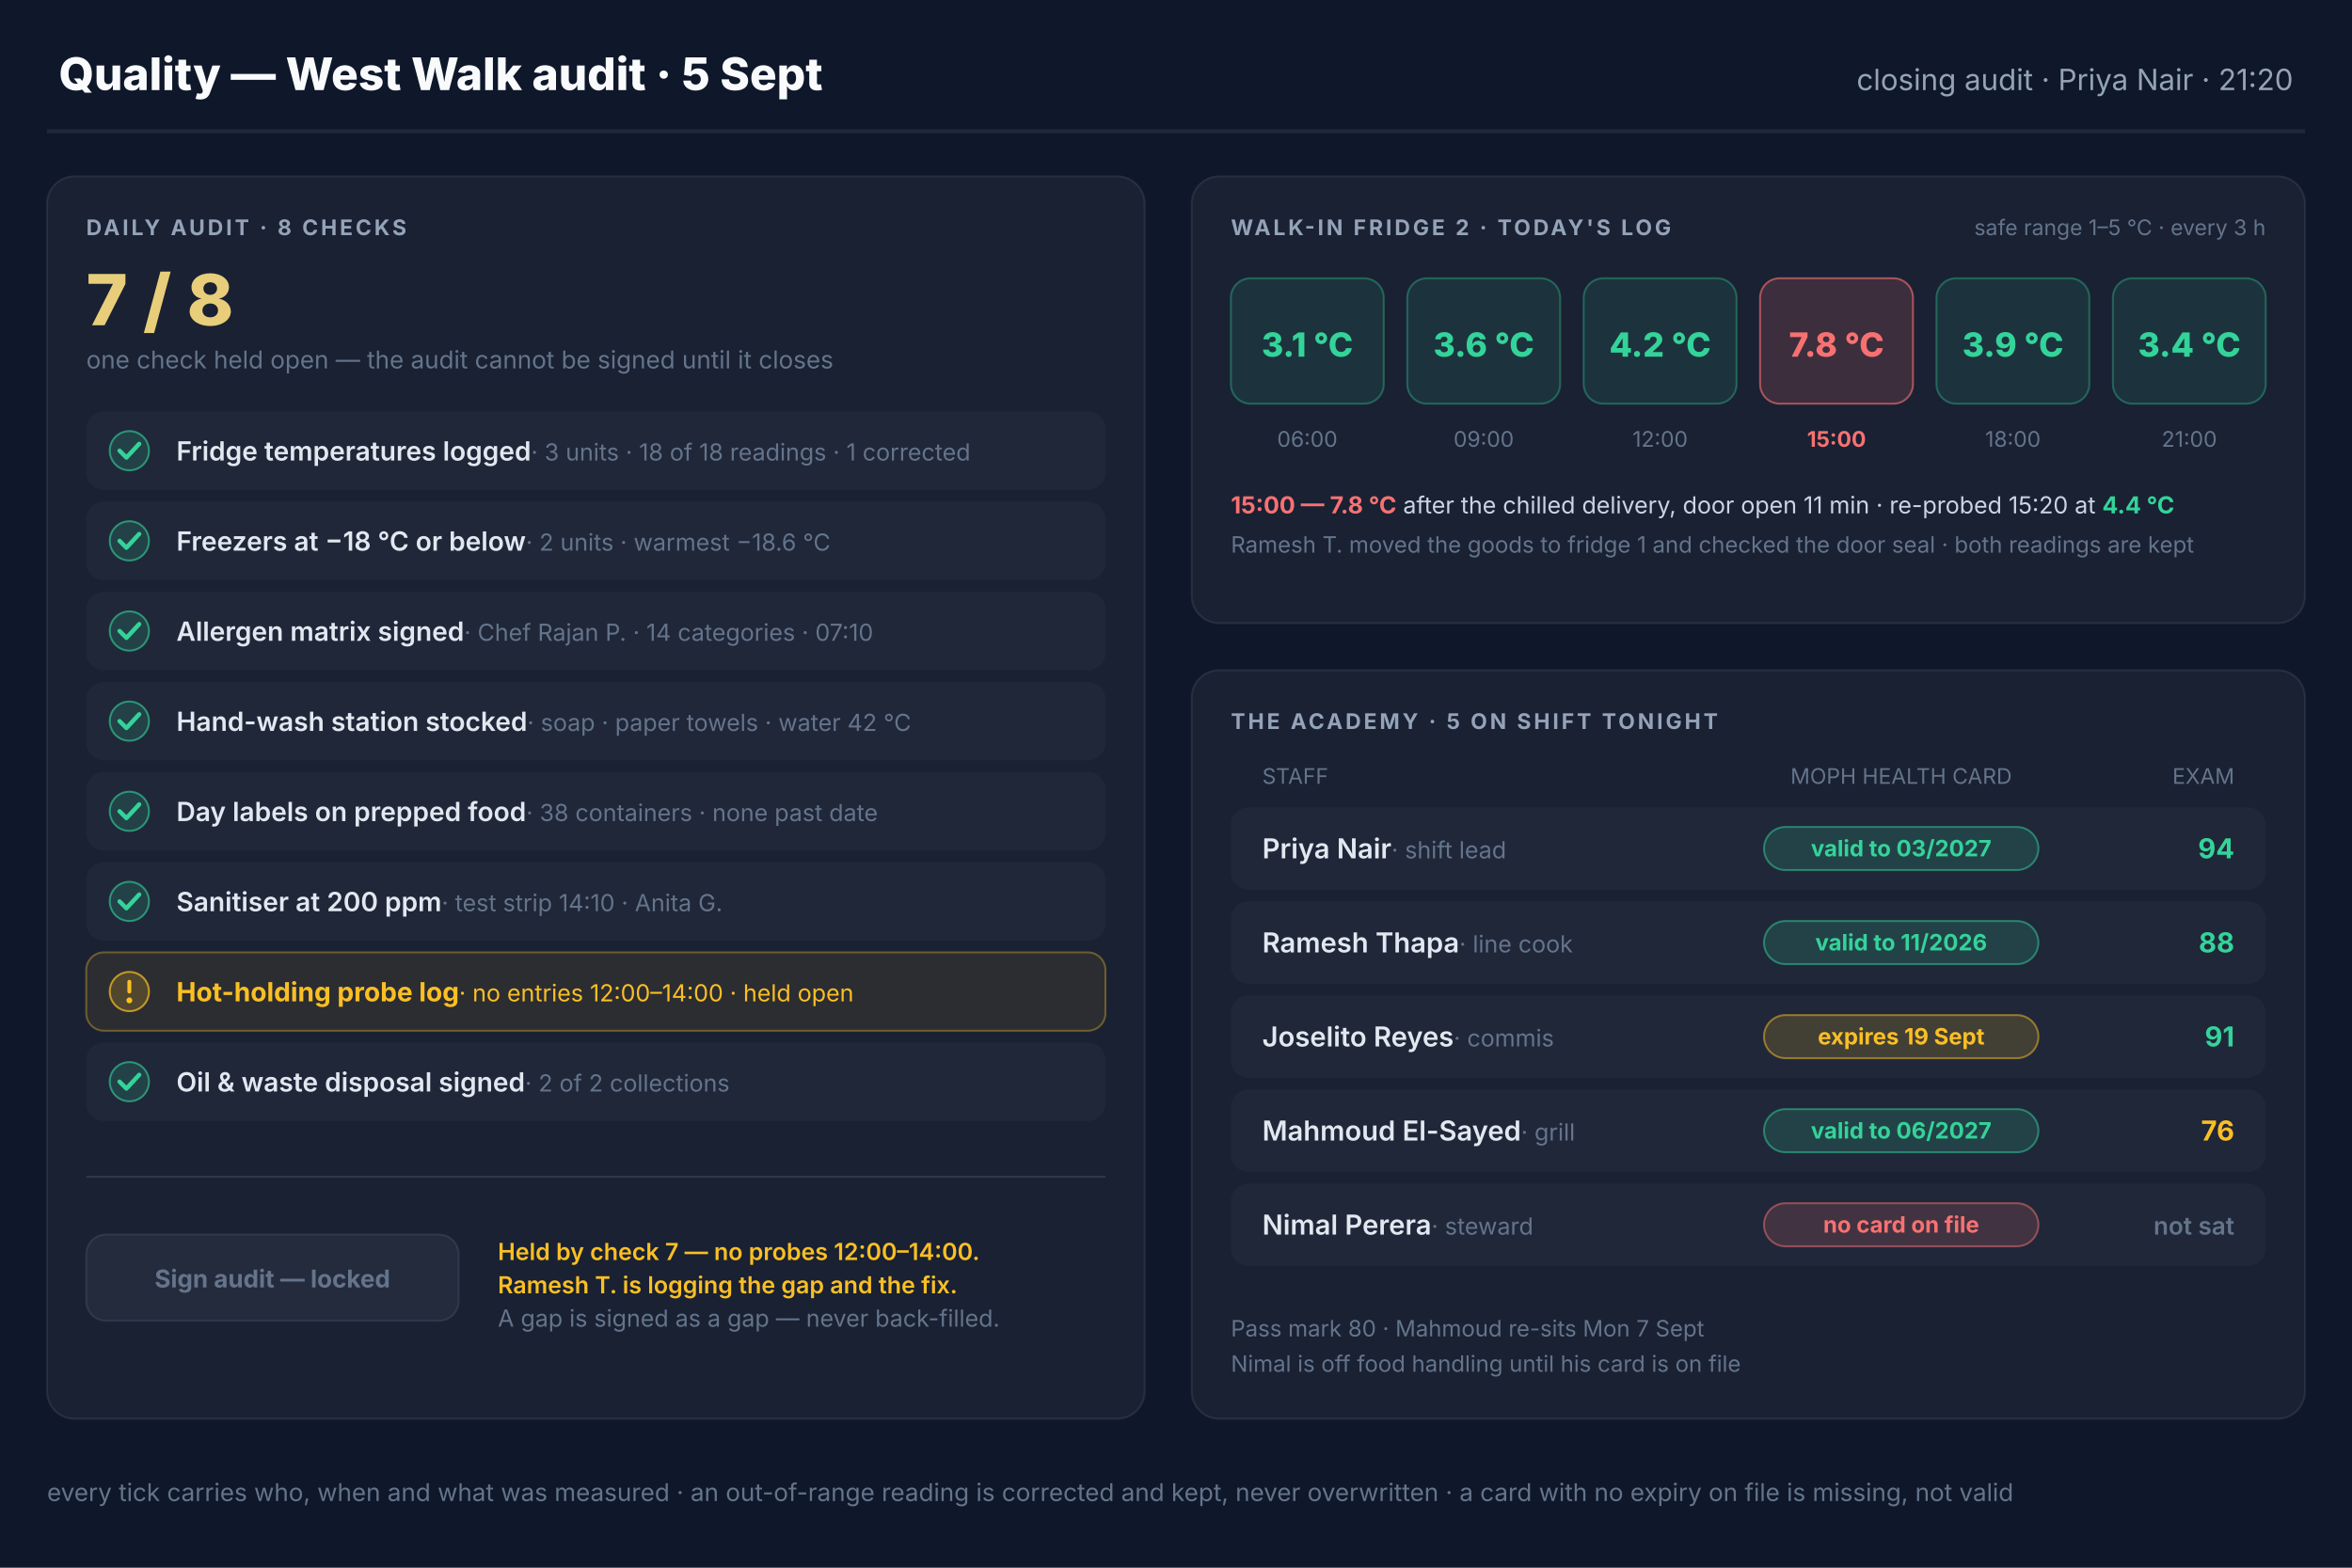
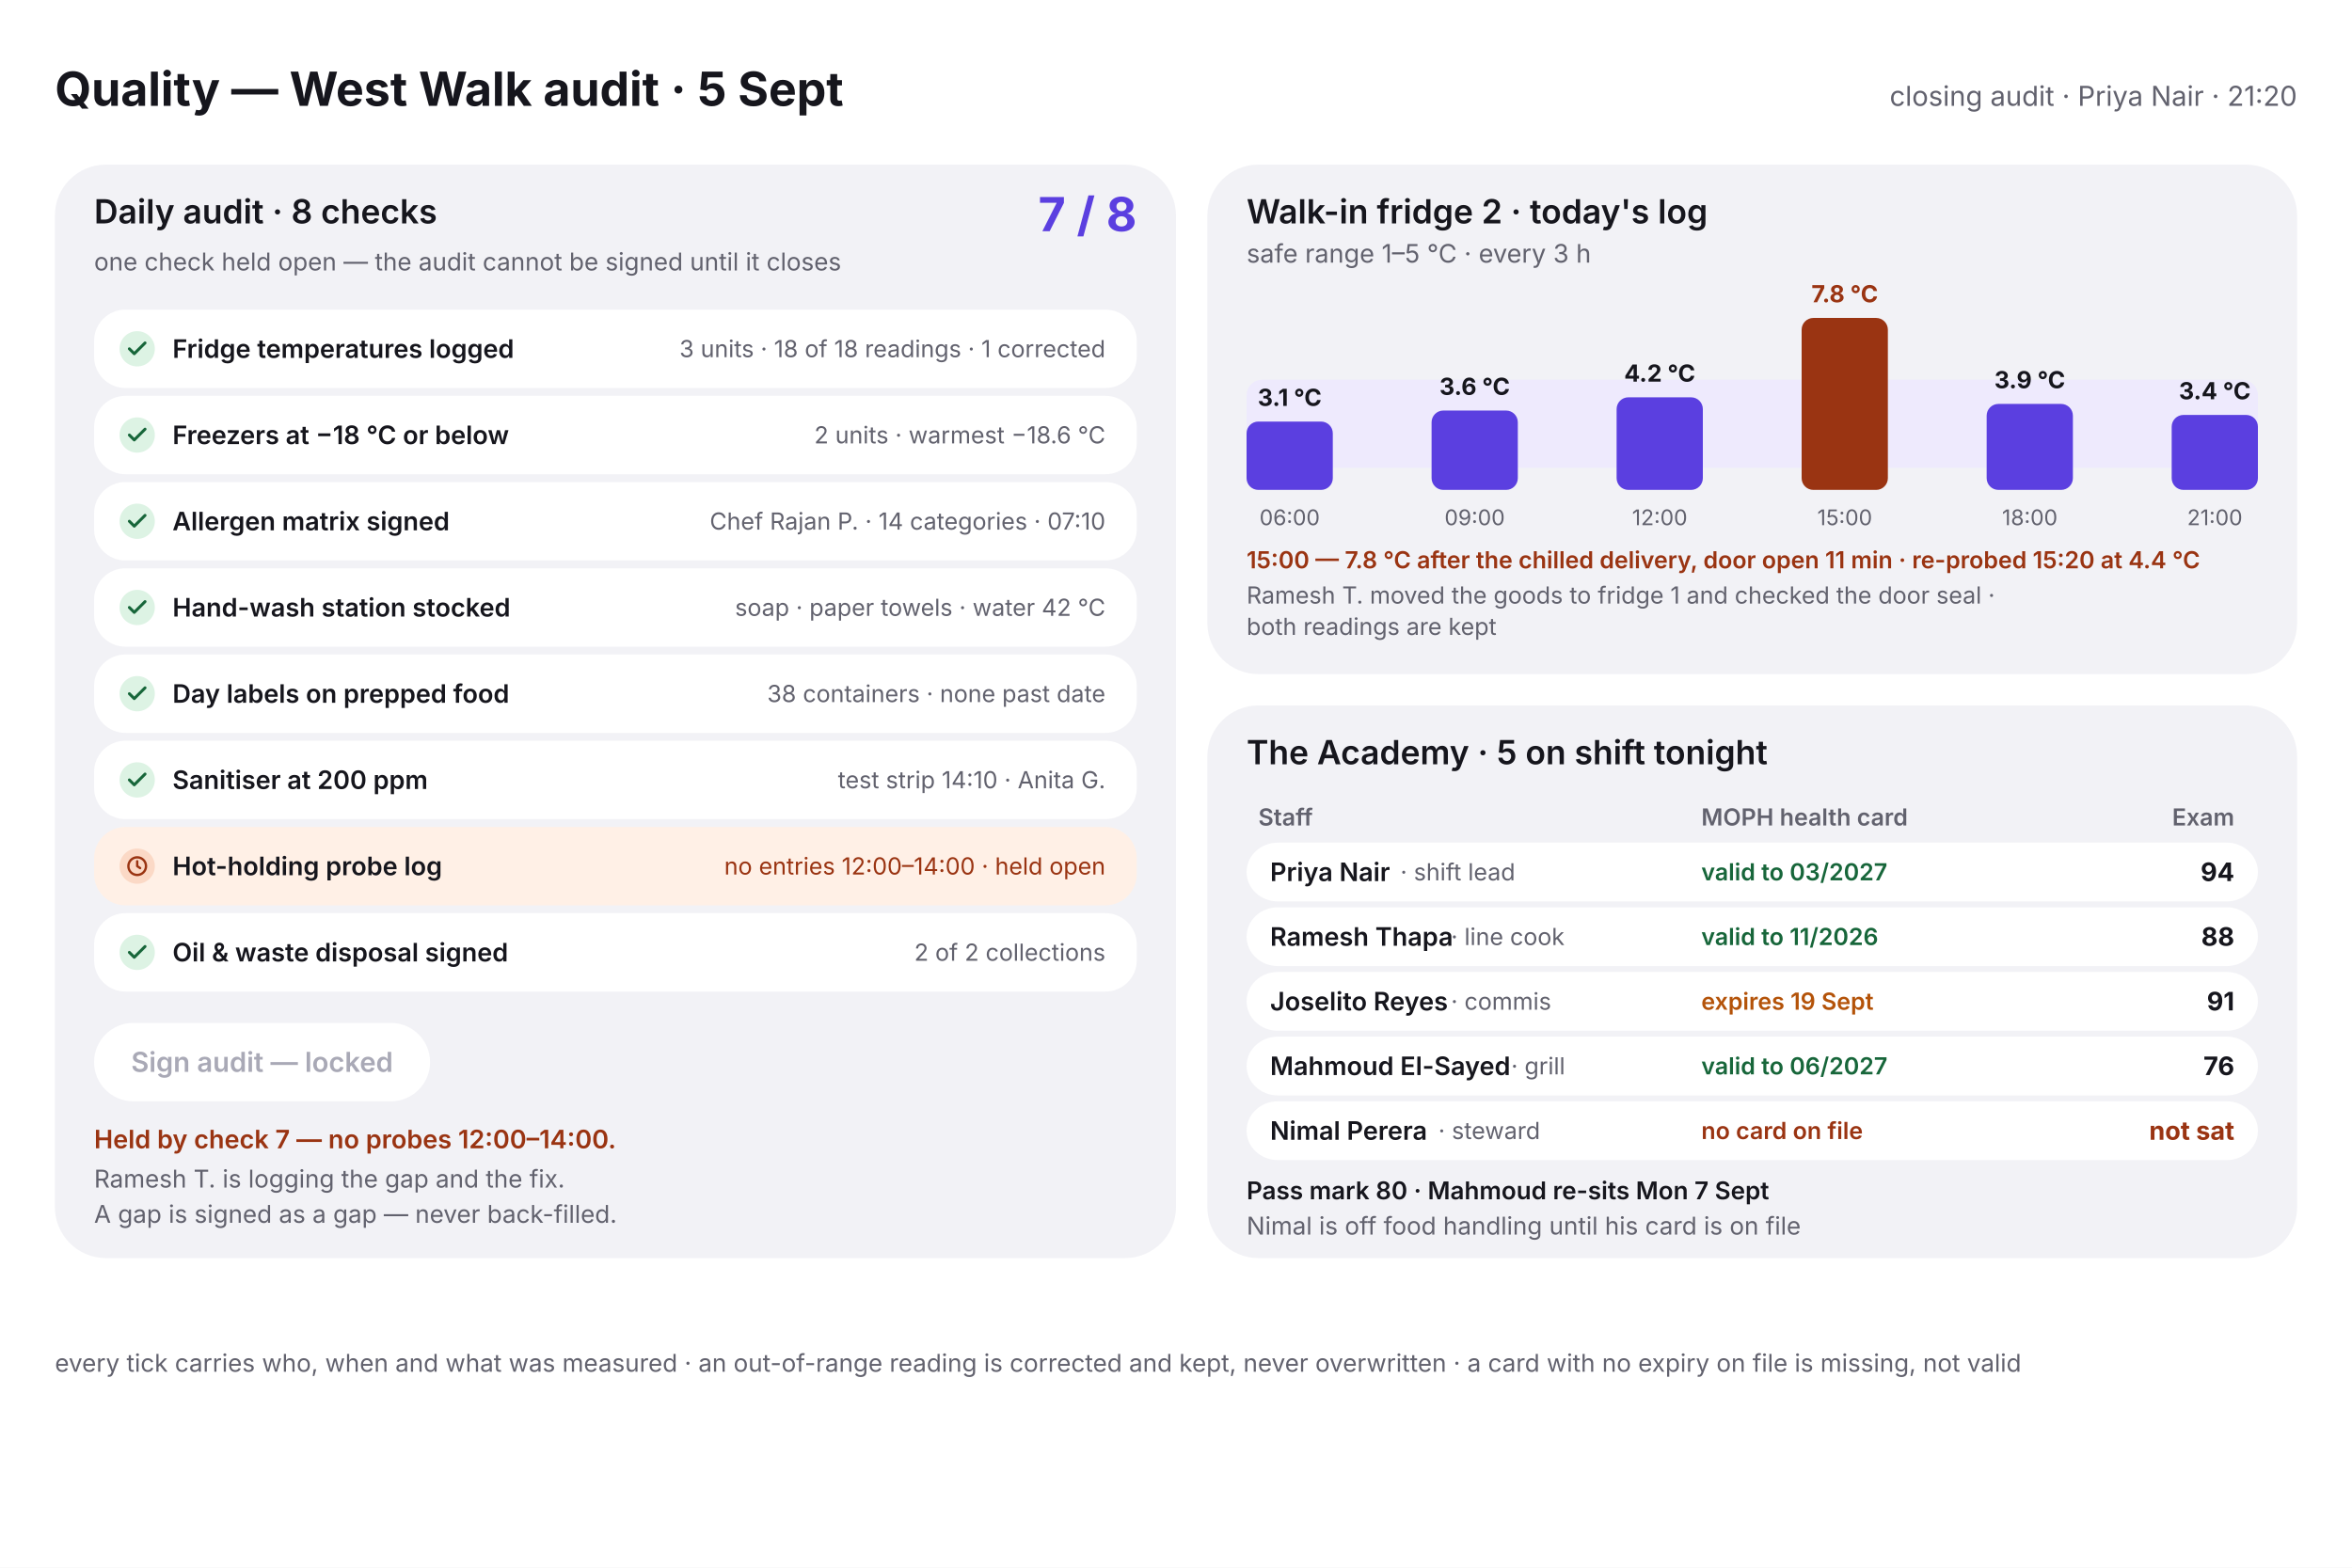
- <svg xmlns="http://www.w3.org/2000/svg" viewBox="0 0 1200 800" width="1200" height="800" font-family="Inter, system-ui, -apple-system, Segoe UI, sans-serif">
-   <rect width="1200" height="800" fill="#0F172A" />
-   <text x="30" y="46" font-size="23" font-weight="800" fill="#F8FAFC">Quality — West Walk audit · 5 Sept</text>
-   <text x="1170" y="46" font-size="15" fill="#94A3B8" text-anchor="end">closing audit · Priya Nair · 21:20</text>
-   <rect x="24" y="66" width="1152" height="2" fill="#1E293B" />
-   <rect x="24" y="90" width="560" height="634" rx="14" fill="rgba(255,255,255,0.045)" stroke="rgba(255,255,255,0.08)" />
-   <text x="44" y="120" font-size="11" font-weight="700" fill="#94A3B8" letter-spacing="1.4">DAILY AUDIT · 8 CHECKS</text>
-   <text x="44" y="166" font-size="36" font-weight="800" fill="#E8CE7A">7 / 8</text>
-   <text x="44" y="188" font-size="12.5" fill="#64748B">one check held open — the audit cannot be signed until it closes</text>
-   <rect x="44" y="210" width="520" height="40" rx="9" fill="rgba(255,255,255,0.03)" />
-   <circle cx="66" cy="230" r="10" fill="#34D399" fill-opacity="0.16" stroke="#34D399" stroke-opacity="0.6" />
-   <path d="M61 230l3.5 3.5 6.5-7" fill="none" stroke="#34D399" stroke-width="2.2" stroke-linecap="round" stroke-linejoin="round" />
-   <text x="90" y="235" font-size="13.5" font-weight="600" fill="#E2E8F0">Fridge temperatures logged<tspan font-size="12" font-weight="400" fill="#64748B"> · 3 units · 18 of 18 readings · 1 corrected</tspan>
-   </text>
-   <rect x="44" y="256" width="520" height="40" rx="9" fill="rgba(255,255,255,0.03)" />
-   <circle cx="66" cy="276" r="10" fill="#34D399" fill-opacity="0.16" stroke="#34D399" stroke-opacity="0.6" />
-   <path d="M61 276l3.5 3.5 6.5-7" fill="none" stroke="#34D399" stroke-width="2.2" stroke-linecap="round" stroke-linejoin="round" />
-   <text x="90" y="281" font-size="13.5" font-weight="600" fill="#E2E8F0">Freezers at −18 °C or below<tspan font-size="12" font-weight="400" fill="#64748B"> · 2 units · warmest −18.6 °C</tspan>
-   </text>
-   <rect x="44" y="302" width="520" height="40" rx="9" fill="rgba(255,255,255,0.03)" />
-   <circle cx="66" cy="322" r="10" fill="#34D399" fill-opacity="0.16" stroke="#34D399" stroke-opacity="0.6" />
-   <path d="M61 322l3.5 3.5 6.5-7" fill="none" stroke="#34D399" stroke-width="2.2" stroke-linecap="round" stroke-linejoin="round" />
-   <text x="90" y="327" font-size="13.5" font-weight="600" fill="#E2E8F0">Allergen matrix signed<tspan font-size="12" font-weight="400" fill="#64748B"> · Chef Rajan P. · 14 categories · 07:10</tspan>
-   </text>
-   <rect x="44" y="348" width="520" height="40" rx="9" fill="rgba(255,255,255,0.03)" />
-   <circle cx="66" cy="368" r="10" fill="#34D399" fill-opacity="0.16" stroke="#34D399" stroke-opacity="0.6" />
-   <path d="M61 368l3.5 3.5 6.5-7" fill="none" stroke="#34D399" stroke-width="2.2" stroke-linecap="round" stroke-linejoin="round" />
-   <text x="90" y="373" font-size="13.5" font-weight="600" fill="#E2E8F0">Hand-wash station stocked<tspan font-size="12" font-weight="400" fill="#64748B"> · soap · paper towels · water 42 °C</tspan>
-   </text>
-   <rect x="44" y="394" width="520" height="40" rx="9" fill="rgba(255,255,255,0.03)" />
-   <circle cx="66" cy="414" r="10" fill="#34D399" fill-opacity="0.16" stroke="#34D399" stroke-opacity="0.6" />
-   <path d="M61 414l3.5 3.5 6.5-7" fill="none" stroke="#34D399" stroke-width="2.2" stroke-linecap="round" stroke-linejoin="round" />
-   <text x="90" y="419" font-size="13.5" font-weight="600" fill="#E2E8F0">Day labels on prepped food<tspan font-size="12" font-weight="400" fill="#64748B"> · 38 containers · none past date</tspan>
-   </text>
-   <rect x="44" y="440" width="520" height="40" rx="9" fill="rgba(255,255,255,0.03)" />
-   <circle cx="66" cy="460" r="10" fill="#34D399" fill-opacity="0.16" stroke="#34D399" stroke-opacity="0.6" />
-   <path d="M61 460l3.5 3.5 6.5-7" fill="none" stroke="#34D399" stroke-width="2.2" stroke-linecap="round" stroke-linejoin="round" />
-   <text x="90" y="465" font-size="13.5" font-weight="600" fill="#E2E8F0">Sanitiser at 200 ppm<tspan font-size="12" font-weight="400" fill="#64748B"> · test strip 14:10 · Anita G.</tspan>
-   </text>
-   <rect x="44" y="486" width="520" height="40" rx="9" fill="#FBBF24" fill-opacity="0.08" stroke="#FBBF24" stroke-opacity="0.35" />
-   <circle cx="66" cy="506" r="10" fill="#FBBF24" fill-opacity="0.18" stroke="#FBBF24" stroke-opacity="0.7" />
-   <rect x="65" y="500" width="2" height="7" rx="1" fill="#FBBF24" />
-   <circle cx="66" cy="510.5" r="1.5" fill="#FBBF24" />
-   <text x="90" y="511" font-size="13.5" font-weight="700" fill="#FBBF24">Hot-holding probe log<tspan font-size="12" font-weight="400"> · no entries 12:00–14:00 · held open</tspan>
-   </text>
-   <rect x="44" y="532" width="520" height="40" rx="9" fill="rgba(255,255,255,0.03)" />
-   <circle cx="66" cy="552" r="10" fill="#34D399" fill-opacity="0.16" stroke="#34D399" stroke-opacity="0.6" />
-   <path d="M61 552l3.5 3.5 6.5-7" fill="none" stroke="#34D399" stroke-width="2.2" stroke-linecap="round" stroke-linejoin="round" />
-   <text x="90" y="557" font-size="13.5" font-weight="600" fill="#E2E8F0">Oil &amp; waste disposal signed<tspan font-size="12" font-weight="400" fill="#64748B"> · 2 of 2 collections</tspan>
-   </text>
-   <rect x="44" y="600" width="520" height="1" fill="rgba(255,255,255,0.1)" />
-   <rect x="44" y="630" width="190" height="44" rx="10" fill="rgba(255,255,255,0.05)" stroke="rgba(255,255,255,0.08)" />
-   <text x="139" y="657" font-size="12.5" font-weight="700" fill="#64748B" text-anchor="middle">Sign audit — locked</text>
-   <text x="254" y="643" font-size="12" font-weight="600" fill="#FBBF24">Held by check 7 — no probes 12:00–14:00.<tspan x="254" dy="17">Ramesh T. is logging the gap and the fix.</tspan>
-     <tspan x="254" dy="17" font-weight="400" fill="#64748B">A gap is signed as a gap — never back-filled.</tspan>
-   </text>
-   <rect x="608" y="90" width="568" height="228" rx="14" fill="rgba(255,255,255,0.045)" stroke="rgba(255,255,255,0.08)" />
-   <text x="628" y="120" font-size="11" font-weight="700" fill="#94A3B8" letter-spacing="1.4">WALK-IN FRIDGE 2 · TODAY'S LOG</text>
-   <text x="1156" y="120" font-size="11" fill="#64748B" text-anchor="end">safe range 1–5 °C · every 3 h</text>
-   <rect x="628" y="142" width="78" height="64" rx="10" fill="#34D399" fill-opacity="0.1" stroke="#34D399" stroke-opacity="0.35" />
-   <text x="667" y="182" font-size="17" font-weight="800" fill="#34D399" text-anchor="middle">3.1 °C</text>
-   <text x="667" y="228" font-size="11" fill="#64748B" text-anchor="middle">06:00</text>
-   <rect x="718" y="142" width="78" height="64" rx="10" fill="#34D399" fill-opacity="0.1" stroke="#34D399" stroke-opacity="0.35" />
-   <text x="757" y="182" font-size="17" font-weight="800" fill="#34D399" text-anchor="middle">3.6 °C</text>
-   <text x="757" y="228" font-size="11" fill="#64748B" text-anchor="middle">09:00</text>
-   <rect x="808" y="142" width="78" height="64" rx="10" fill="#34D399" fill-opacity="0.1" stroke="#34D399" stroke-opacity="0.35" />
-   <text x="847" y="182" font-size="17" font-weight="800" fill="#34D399" text-anchor="middle">4.2 °C</text>
-   <text x="847" y="228" font-size="11" fill="#64748B" text-anchor="middle">12:00</text>
-   <rect x="898" y="142" width="78" height="64" rx="10" fill="#F87171" fill-opacity="0.16" stroke="#F87171" stroke-opacity="0.6" />
-   <text x="937" y="182" font-size="17" font-weight="800" fill="#F87171" text-anchor="middle">7.8 °C</text>
-   <text x="937" y="228" font-size="11" font-weight="700" fill="#F87171" text-anchor="middle">15:00</text>
-   <rect x="988" y="142" width="78" height="64" rx="10" fill="#34D399" fill-opacity="0.1" stroke="#34D399" stroke-opacity="0.35" />
-   <text x="1027" y="182" font-size="17" font-weight="800" fill="#34D399" text-anchor="middle">3.9 °C</text>
-   <text x="1027" y="228" font-size="11" fill="#64748B" text-anchor="middle">18:00</text>
-   <rect x="1078" y="142" width="78" height="64" rx="10" fill="#34D399" fill-opacity="0.1" stroke="#34D399" stroke-opacity="0.35" />
-   <text x="1117" y="182" font-size="17" font-weight="800" fill="#34D399" text-anchor="middle">3.4 °C</text>
-   <text x="1117" y="228" font-size="11" fill="#64748B" text-anchor="middle">21:00</text>
-   <text x="628" y="262" font-size="12" fill="#CBD5E1">
-     <tspan font-weight="700" fill="#F87171">15:00 — 7.8 °C</tspan> after the chilled delivery, door open 11 min · re-probed 15:20 at <tspan font-weight="700" fill="#34D399">4.4 °C</tspan>
-     <tspan x="628" dy="20" font-size="11.5" fill="#64748B">Ramesh T. moved the goods to fridge 1 and checked the door seal · both readings are kept</tspan>
-   </text>
-   <rect x="608" y="342" width="568" height="382" rx="14" fill="rgba(255,255,255,0.045)" stroke="rgba(255,255,255,0.08)" />
-   <text x="628" y="372" font-size="11" font-weight="700" fill="#94A3B8" letter-spacing="1.4">THE ACADEMY · 5 ON SHIFT TONIGHT</text>
-   <text x="644" y="400" font-size="11" fill="#64748B">STAFF</text>
-   <text x="970" y="400" font-size="11" fill="#64748B" text-anchor="middle">MOPH HEALTH CARD</text>
-   <text x="1140" y="400" font-size="11" fill="#64748B" text-anchor="end">EXAM</text>
-   <rect x="628" y="412" width="528" height="42" rx="9" fill="rgba(255,255,255,0.03)" />
-   <text x="644" y="438" font-size="14" font-weight="600" fill="#E2E8F0">Priya Nair<tspan font-size="12" font-weight="400" fill="#64748B"> · shift lead</tspan>
-   </text>
-   <rect x="900" y="422" width="140" height="22" rx="11" fill="#34D399" fill-opacity="0.16" stroke="#34D399" stroke-opacity="0.5" />
-   <text x="970" y="437" font-size="11.5" font-weight="700" fill="#34D399" text-anchor="middle">valid to 03/2027</text>
-   <text x="1140" y="438" font-size="14" font-weight="700" fill="#34D399" text-anchor="end">94</text>
-   <rect x="628" y="460" width="528" height="42" rx="9" fill="rgba(255,255,255,0.03)" />
-   <text x="644" y="486" font-size="14" font-weight="600" fill="#E2E8F0">Ramesh Thapa<tspan font-size="12" font-weight="400" fill="#64748B"> · line cook</tspan>
-   </text>
-   <rect x="900" y="470" width="140" height="22" rx="11" fill="#34D399" fill-opacity="0.16" stroke="#34D399" stroke-opacity="0.5" />
-   <text x="970" y="485" font-size="11.5" font-weight="700" fill="#34D399" text-anchor="middle">valid to 11/2026</text>
-   <text x="1140" y="486" font-size="14" font-weight="700" fill="#34D399" text-anchor="end">88</text>
-   <rect x="628" y="508" width="528" height="42" rx="9" fill="rgba(255,255,255,0.03)" />
-   <text x="644" y="534" font-size="14" font-weight="600" fill="#E2E8F0">Joselito Reyes<tspan font-size="12" font-weight="400" fill="#64748B"> · commis</tspan>
-   </text>
-   <rect x="900" y="518" width="140" height="22" rx="11" fill="#FBBF24" fill-opacity="0.16" stroke="#FBBF24" stroke-opacity="0.5" />
-   <text x="970" y="533" font-size="11.5" font-weight="700" fill="#FBBF24" text-anchor="middle">expires 19 Sept</text>
-   <text x="1140" y="534" font-size="14" font-weight="700" fill="#34D399" text-anchor="end">91</text>
-   <rect x="628" y="556" width="528" height="42" rx="9" fill="rgba(255,255,255,0.03)" />
-   <text x="644" y="582" font-size="14" font-weight="600" fill="#E2E8F0">Mahmoud El-Sayed<tspan font-size="12" font-weight="400" fill="#64748B"> · grill</tspan>
-   </text>
-   <rect x="900" y="566" width="140" height="22" rx="11" fill="#34D399" fill-opacity="0.16" stroke="#34D399" stroke-opacity="0.5" />
-   <text x="970" y="581" font-size="11.5" font-weight="700" fill="#34D399" text-anchor="middle">valid to 06/2027</text>
-   <text x="1140" y="582" font-size="14" font-weight="700" fill="#FBBF24" text-anchor="end">76</text>
-   <rect x="628" y="604" width="528" height="42" rx="9" fill="rgba(255,255,255,0.03)" />
-   <text x="644" y="630" font-size="14" font-weight="600" fill="#E2E8F0">Nimal Perera<tspan font-size="12" font-weight="400" fill="#64748B"> · steward</tspan>
-   </text>
-   <rect x="900" y="614" width="140" height="22" rx="11" fill="#F87171" fill-opacity="0.16" stroke="#F87171" stroke-opacity="0.5" />
-   <text x="970" y="629" font-size="11.5" font-weight="700" fill="#F87171" text-anchor="middle">no card on file</text>
-   <text x="1140" y="630" font-size="12.5" font-weight="600" fill="#64748B" text-anchor="end">not sat</text>
-   <text x="628" y="682" font-size="11.5" fill="#64748B">Pass mark 80 · Mahmoud re-sits Mon 7 Sept<tspan x="628" dy="18">Nimal is off food handling until his card is on file</tspan>
-   </text>
-   <text x="24" y="766" font-size="12.5" fill="#64748B">every tick carries who, when and what was measured  ·  an out-of-range reading is corrected and kept, never overwritten  ·  a card with no expiry on file is missing, not valid</text>
+ <svg xmlns="http://www.w3.org/2000/svg" viewBox="0 0 1200 800" width="1200" height="800" font-family="-apple-system, BlinkMacSystemFont, &quot;SF Pro Text&quot;, &quot;Helvetica Neue&quot;, sans-serif" font-variant-numeric="tabular-nums">
+   <rect x="0" y="0" width="1200" height="800" fill="#FFFFFF" />
+   <text x="28" y="54" font-size="24" font-weight="700" fill="#16161D">Quality — West Walk audit · 5 Sept</text>
+   <text x="1172" y="54" font-size="14" fill="#62626E" text-anchor="end">closing audit · Priya Nair · 21:20</text>
+   <rect x="28" y="84" width="572" height="558" rx="26" fill="#F2F2F6" />
+   <text x="48" y="114" font-size="17" font-weight="600" fill="#16161D">Daily audit · 8 checks</text>
+   <text x="580" y="118" font-size="24" font-weight="700" fill="#5B3FE0" text-anchor="end">7 / 8</text>
+   <text x="48" y="138" font-size="12.5" fill="#62626E">one check held open — the audit cannot be signed until it closes</text>
+   <rect x="48" y="158" width="532" height="40" rx="16" fill="#FFFFFF" />
+   <circle cx="70" cy="178" r="9" fill="#DDF3E4" />
+   <g transform="translate(64 172) scale(0.5)" fill="none" stroke="#17663A" stroke-width="3" stroke-linecap="round" stroke-linejoin="round">
+     <path d="m20 6-11 11-5-5" />
+   </g>
+   <text x="88" y="182.62" font-size="13" font-weight="600" fill="#16161D">Fridge temperatures logged</text>
+   <text x="564" y="182.26" font-size="12" fill="#62626E" text-anchor="end">3 units · 18 of 18 readings · 1 corrected</text>
+   <rect x="48" y="202" width="532" height="40" rx="16" fill="#FFFFFF" />
+   <circle cx="70" cy="222" r="9" fill="#DDF3E4" />
+   <g transform="translate(64 216) scale(0.5)" fill="none" stroke="#17663A" stroke-width="3" stroke-linecap="round" stroke-linejoin="round">
+     <path d="m20 6-11 11-5-5" />
+   </g>
+   <text x="88" y="226.62" font-size="13" font-weight="600" fill="#16161D">Freezers at −18 °C or below</text>
+   <text x="564" y="226.26" font-size="12" fill="#62626E" text-anchor="end">2 units · warmest −18.6 °C</text>
+   <rect x="48" y="246" width="532" height="40" rx="16" fill="#FFFFFF" />
+   <circle cx="70" cy="266" r="9" fill="#DDF3E4" />
+   <g transform="translate(64 260) scale(0.5)" fill="none" stroke="#17663A" stroke-width="3" stroke-linecap="round" stroke-linejoin="round">
+     <path d="m20 6-11 11-5-5" />
+   </g>
+   <text x="88" y="270.62" font-size="13" font-weight="600" fill="#16161D">Allergen matrix signed</text>
+   <text x="564" y="270.26" font-size="12" fill="#62626E" text-anchor="end">Chef Rajan P. · 14 categories · 07:10</text>
+   <rect x="48" y="290" width="532" height="40" rx="16" fill="#FFFFFF" />
+   <circle cx="70" cy="310" r="9" fill="#DDF3E4" />
+   <g transform="translate(64 304) scale(0.5)" fill="none" stroke="#17663A" stroke-width="3" stroke-linecap="round" stroke-linejoin="round">
+     <path d="m20 6-11 11-5-5" />
+   </g>
+   <text x="88" y="314.62" font-size="13" font-weight="600" fill="#16161D">Hand-wash station stocked</text>
+   <text x="564" y="314.26" font-size="12" fill="#62626E" text-anchor="end">soap · paper towels · water 42 °C</text>
+   <rect x="48" y="334" width="532" height="40" rx="16" fill="#FFFFFF" />
+   <circle cx="70" cy="354" r="9" fill="#DDF3E4" />
+   <g transform="translate(64 348) scale(0.5)" fill="none" stroke="#17663A" stroke-width="3" stroke-linecap="round" stroke-linejoin="round">
+     <path d="m20 6-11 11-5-5" />
+   </g>
+   <text x="88" y="358.62" font-size="13" font-weight="600" fill="#16161D">Day labels on prepped food</text>
+   <text x="564" y="358.26" font-size="12" fill="#62626E" text-anchor="end">38 containers · none past date</text>
+   <rect x="48" y="378" width="532" height="40" rx="16" fill="#FFFFFF" />
+   <circle cx="70" cy="398" r="9" fill="#DDF3E4" />
+   <g transform="translate(64 392) scale(0.5)" fill="none" stroke="#17663A" stroke-width="3" stroke-linecap="round" stroke-linejoin="round">
+     <path d="m20 6-11 11-5-5" />
+   </g>
+   <text x="88" y="402.62" font-size="13" font-weight="600" fill="#16161D">Sanitiser at 200 ppm</text>
+   <text x="564" y="402.26" font-size="12" fill="#62626E" text-anchor="end">test strip 14:10 · Anita G.</text>
+   <rect x="48" y="422" width="532" height="40" rx="16" fill="#FFF0E6" />
+   <circle cx="70" cy="442" r="9" fill="#FBD9C6" />
+   <g transform="translate(64 436) scale(0.5)" fill="none" stroke="#9A3412" stroke-width="2.4" stroke-linecap="round" stroke-linejoin="round">
+     <path d="M12 3a9 9 0 1 0 0 18 9 9 0 0 0 0-18z M12 7v5l3 2" />
+   </g>
+   <text x="88" y="446.62" font-size="13" font-weight="600" fill="#16161D">Hot-holding probe log</text>
+   <text x="564" y="446.26" font-size="12" fill="#9A3412" text-anchor="end">no entries 12:00–14:00 · held open</text>
+   <rect x="48" y="466" width="532" height="40" rx="16" fill="#FFFFFF" />
+   <circle cx="70" cy="486" r="9" fill="#DDF3E4" />
+   <g transform="translate(64 480) scale(0.5)" fill="none" stroke="#17663A" stroke-width="3" stroke-linecap="round" stroke-linejoin="round">
+     <path d="m20 6-11 11-5-5" />
+   </g>
+   <text x="88" y="490.62" font-size="13" font-weight="600" fill="#16161D">Oil &amp; waste disposal signed</text>
+   <text x="564" y="490.26" font-size="12" fill="#62626E" text-anchor="end">2 of 2 collections</text>
+   <rect x="48" y="522" width="171.42" height="40" rx="20" fill="#FFFFFF" />
+   <text x="133.71" y="546.97" font-size="14" font-weight="600" fill="#A9A9B6" text-anchor="middle">Sign audit — locked</text>
+   <text x="48" y="586" font-size="13" font-weight="600" fill="#9A3412">Held by check 7 — no probes 12:00–14:00.</text>
+   <text x="48" y="606" font-size="12.5" fill="#62626E">Ramesh T. is logging the gap and the fix.</text>
+   <text x="48" y="624" font-size="12.5" fill="#62626E">A gap is signed as a gap — never back-filled.</text>
+   <rect x="616" y="84" width="556" height="260" rx="26" fill="#F2F2F6" />
+   <text x="636" y="114" font-size="17" font-weight="600" fill="#16161D">Walk-in fridge 2 · today's log</text>
+   <text x="636" y="134" font-size="13" fill="#62626E">safe range 1–5 °C · every 3 h</text>
+   <rect x="636" y="193.75" width="516" height="45" rx="8" fill="#EEEAFD" />
+   <rect x="636" y="215.12" width="44" height="34.88" rx="6" fill="#5B3FE0" />
+   <text x="658" y="207.12" font-size="12" font-weight="700" fill="#16161D" text-anchor="middle">3.1 °C</text>
+   <text x="658" y="268" font-size="11" fill="#62626E" text-anchor="middle">06:00</text>
+   <rect x="730.4" y="209.5" width="44" height="40.5" rx="6" fill="#5B3FE0" />
+   <text x="752.4" y="201.5" font-size="12" font-weight="700" fill="#16161D" text-anchor="middle">3.6 °C</text>
+   <text x="752.4" y="268" font-size="11" fill="#62626E" text-anchor="middle">09:00</text>
+   <rect x="824.8" y="202.75" width="44" height="47.25" rx="6" fill="#5B3FE0" />
+   <text x="846.8" y="194.75" font-size="12" font-weight="700" fill="#16161D" text-anchor="middle">4.2 °C</text>
+   <text x="846.8" y="268" font-size="11" fill="#62626E" text-anchor="middle">12:00</text>
+   <rect x="919.2" y="162.25" width="44" height="87.75" rx="6" fill="#9A3412" />
+   <text x="941.2" y="154.25" font-size="12" font-weight="700" fill="#9A3412" text-anchor="middle">7.8 °C</text>
+   <text x="941.2" y="268" font-size="11" fill="#62626E" text-anchor="middle">15:00</text>
+   <rect x="1013.6" y="206.12" width="44" height="43.88" rx="6" fill="#5B3FE0" />
+   <text x="1035.6" y="198.12" font-size="12" font-weight="700" fill="#16161D" text-anchor="middle">3.9 °C</text>
+   <text x="1035.6" y="268" font-size="11" fill="#62626E" text-anchor="middle">18:00</text>
+   <rect x="1108" y="211.75" width="44" height="38.25" rx="6" fill="#5B3FE0" />
+   <text x="1130" y="203.75" font-size="12" font-weight="700" fill="#16161D" text-anchor="middle">3.4 °C</text>
+   <text x="1130" y="268" font-size="11" fill="#62626E" text-anchor="middle">21:00</text>
+   <text x="636" y="290" font-size="12" font-weight="600" fill="#9A3412">15:00 — 7.8 °C after the chilled delivery, door open 11 min · re-probed 15:20 at 4.4 °C</text>
+   <text x="636" y="308" font-size="12" fill="#62626E">Ramesh T. moved the goods to fridge 1 and checked the door seal ·</text>
+   <text x="636" y="324" font-size="12" fill="#62626E">both readings are kept</text>
+   <rect x="616" y="360" width="556" height="282" rx="26" fill="#F2F2F6" />
+   <text x="636" y="390" font-size="17" font-weight="600" fill="#16161D">The Academy · 5 on shift tonight</text>
+   <text x="642" y="421.26" font-size="12" font-weight="600" fill="#62626E">Staff</text>
+   <text x="868" y="421.26" font-size="12" font-weight="600" fill="#62626E">MOPH health card</text>
+   <text x="1140" y="421.26" font-size="12" font-weight="600" fill="#62626E" text-anchor="end">Exam</text>
+   <rect x="636" y="430" width="516" height="30" rx="16" fill="#FFFFFF" />
+   <text x="648" y="449.62" font-size="13" font-weight="600" fill="#16161D">Priya Nair</text>
+   <text x="714.47" y="449.26" font-size="12" fill="#62626E"> · shift lead</text>
+   <text x="868" y="449.26" font-size="12" font-weight="600" fill="#17663A">valid to 03/2027</text>
+   <text x="1140" y="449.62" font-size="13" font-weight="700" fill="#16161D" text-anchor="end">94</text>
+   <rect x="636" y="463" width="516" height="30" rx="16" fill="#FFFFFF" />
+   <text x="648" y="482.62" font-size="13" font-weight="600" fill="#16161D">Ramesh Thapa</text>
+   <text x="740.3" y="482.26" font-size="12" fill="#62626E"> · line cook</text>
+   <text x="868" y="482.26" font-size="12" font-weight="600" fill="#17663A">valid to 11/2026</text>
+   <text x="1140" y="482.62" font-size="13" font-weight="700" fill="#16161D" text-anchor="end">88</text>
+   <rect x="636" y="496" width="516" height="30" rx="16" fill="#FFFFFF" />
+   <text x="648" y="515.62" font-size="13" font-weight="600" fill="#16161D">Joselito Reyes</text>
+   <text x="740.3" y="515.26" font-size="12" fill="#62626E"> · commis</text>
+   <text x="868" y="515.26" font-size="12" font-weight="600" fill="#B45309">expires 19 Sept</text>
+   <text x="1140" y="515.62" font-size="13" font-weight="700" fill="#16161D" text-anchor="end">91</text>
+   <rect x="636" y="529" width="516" height="30" rx="16" fill="#FFFFFF" />
+   <text x="648" y="548.62" font-size="13" font-weight="600" fill="#16161D">Mahmoud El-Sayed</text>
+   <text x="770.98" y="548.26" font-size="12" fill="#62626E"> · grill</text>
+   <text x="868" y="548.26" font-size="12" font-weight="600" fill="#17663A">valid to 06/2027</text>
+   <text x="1140" y="548.62" font-size="13" font-weight="700" fill="#16161D" text-anchor="end">76</text>
+   <rect x="636" y="562" width="516" height="30" rx="16" fill="#FFFFFF" />
+   <text x="648" y="581.62" font-size="13" font-weight="600" fill="#16161D">Nimal Perera</text>
+   <text x="733.84" y="581.26" font-size="12" fill="#62626E"> · steward</text>
+   <text x="868" y="581.26" font-size="12" font-weight="600" fill="#9A3412">no card on file</text>
+   <text x="1140" y="581.62" font-size="13" font-weight="700" fill="#9A3412" text-anchor="end">not sat</text>
+   <text x="636" y="612" font-size="12.5" font-weight="600" fill="#16161D">Pass mark 80 · Mahmoud re-sits Mon 7 Sept</text>
+   <text x="636" y="630" font-size="12.5" fill="#62626E">Nimal is off food handling until his card is on file</text>
+   <text x="28" y="700" font-size="12.5" fill="#62626E">every tick carries who, when and what was measured · an out-of-range reading is corrected and kept, never overwritten · a card with no expiry on file is missing, not valid</text>
</svg>
